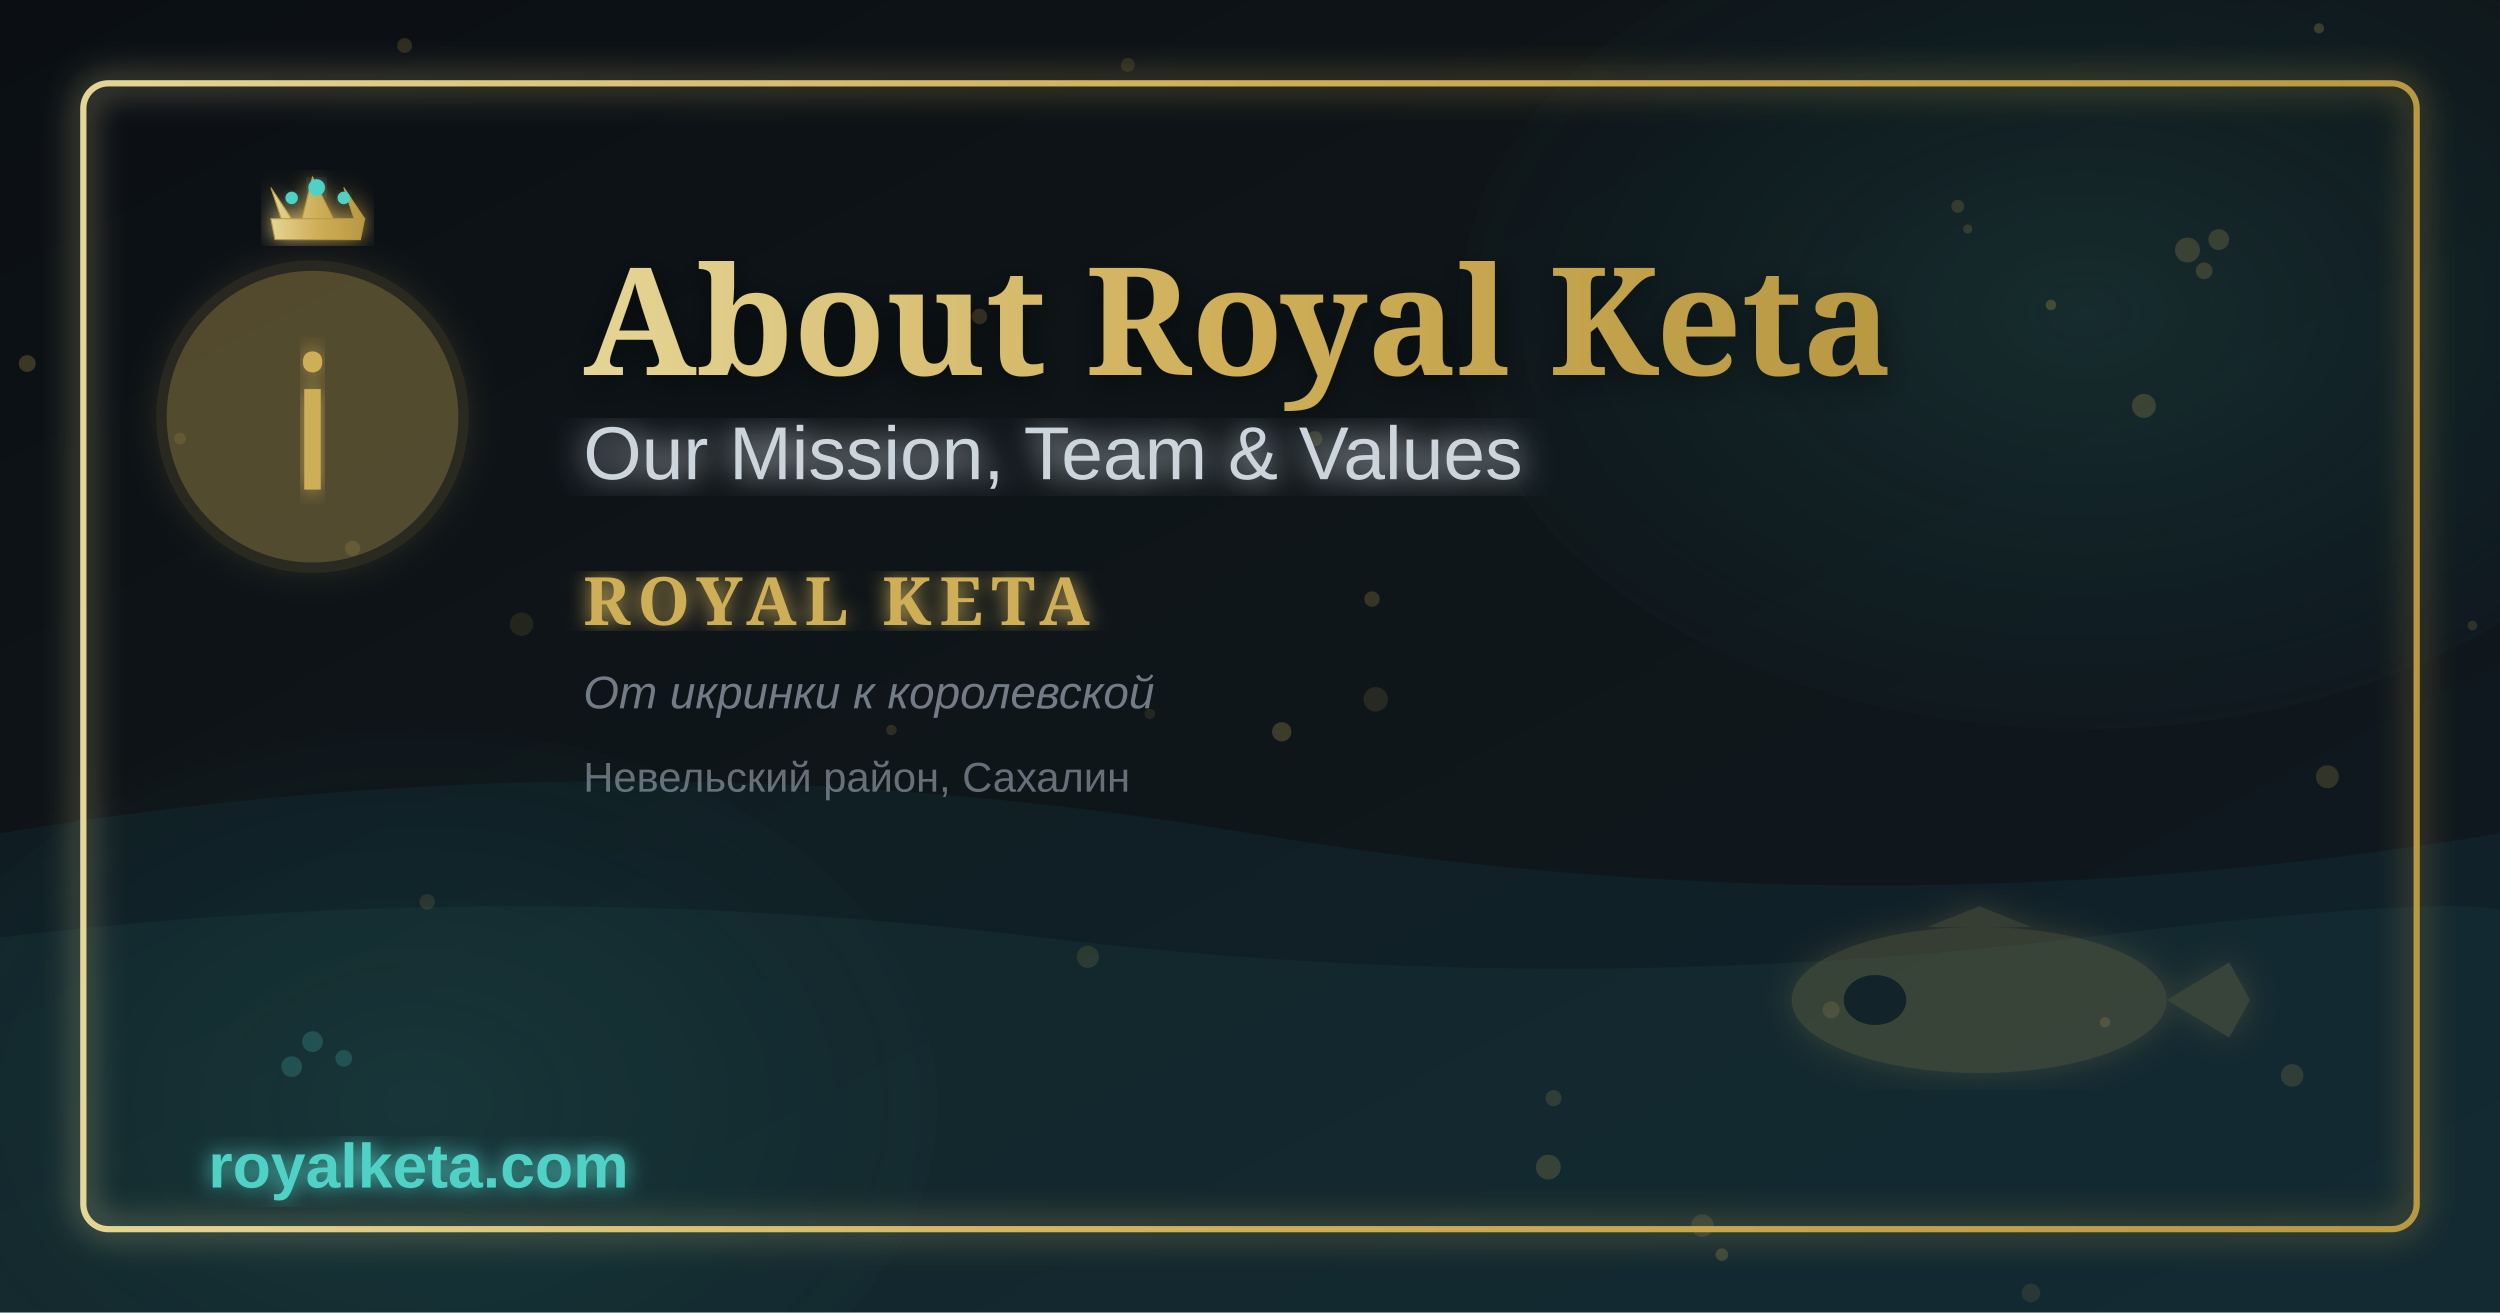
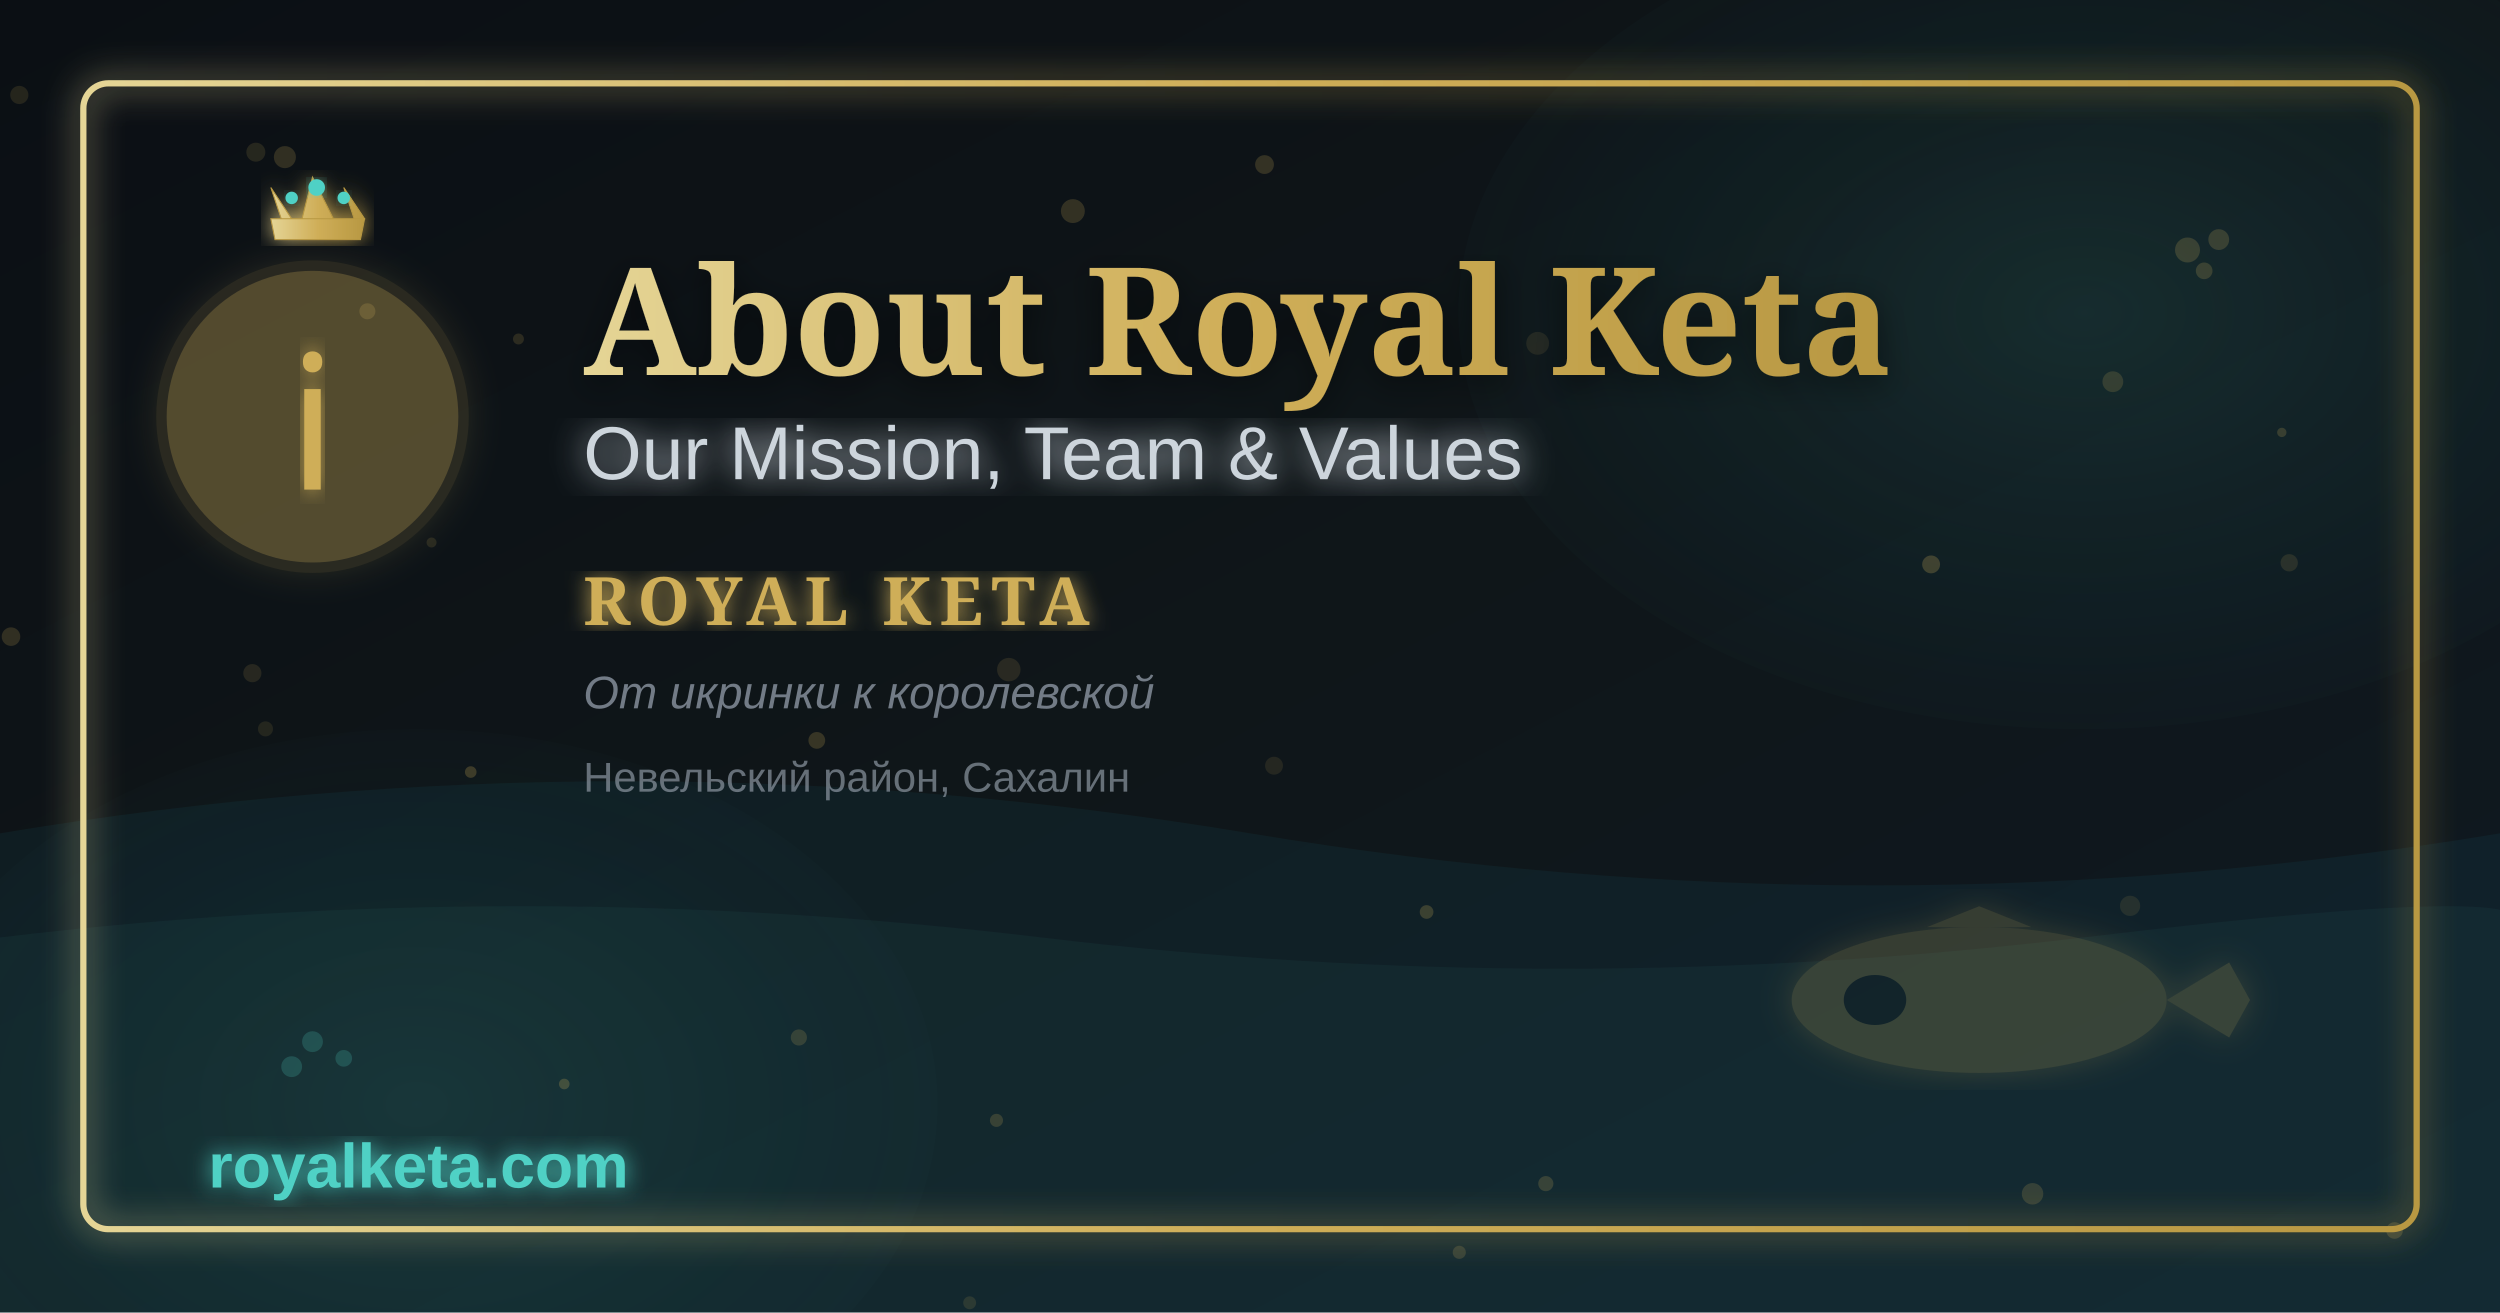
<svg xmlns="http://www.w3.org/2000/svg" width="1200" height="630">
  <defs>
    <linearGradient id="bgGradient" x1="0%" y1="0%" x2="100%" y2="100%">
      <stop offset="0%" style="stop-color:#0B0F14;stop-opacity:1" />
      <stop offset="50%" style="stop-color:#0F1619;stop-opacity:1" />
      <stop offset="100%" style="stop-color:#0F1922;stop-opacity:1" />
    </linearGradient>
    <linearGradient id="goldGradient" x1="0%" y1="0%" x2="100%" y2="0%">
      <stop offset="0%" style="stop-color:#E5D596;stop-opacity:1" />
      <stop offset="50%" style="stop-color:#CFAE58;stop-opacity:1" />
      <stop offset="100%" style="stop-color:#B89842;stop-opacity:1" />
    </linearGradient>
    <radialGradient id="oceanGradient" cx="50%" cy="50%" r="50%">
      <stop offset="0%" style="stop-color:#4FD1C5;stop-opacity:0.3" />
      <stop offset="100%" style="stop-color:#1E90A0;stop-opacity:0.05" />
    </radialGradient>
    <filter id="glow">
      <feGaussianBlur stdDeviation="5" result="coloredBlur" />
      <feMerge>
        <feMergeNode in="coloredBlur" />
        <feMergeNode in="SourceGraphic" />
      </feMerge>
    </filter>
    <filter id="softGlow">
      <feGaussianBlur stdDeviation="8" result="coloredBlur" />
      <feMerge>
        <feMergeNode in="coloredBlur" />
        <feMergeNode in="SourceGraphic" />
      </feMerge>
    </filter>
    <filter id="shadow">
      <feDropShadow dx="0" dy="4" stdDeviation="8" flood-color="#000000" flood-opacity="0.5" />
    </filter>
  </defs>
  <rect width="1200" height="630" fill="url(#bgGradient)" />
  <ellipse cx="1000" cy="150" rx="300" ry="200" fill="url(#oceanGradient)" opacity="0.4" />
  <ellipse cx="200" cy="530" rx="250" ry="180" fill="url(#oceanGradient)" opacity="0.3" />
  <path d="M 0 400 Q 300 350 600 400 T 1200 400 L 1200 630 L 0 630 Z" fill="#1E90A0" opacity="0.08" />
  <path d="M 0 450 Q 250 420 500 450 T 1000 450 T 1200 450 L 1200 630 L 0 630 Z" fill="#4FD1C5" opacity="0.05" />
-   <circle cx="817.153" cy="588.293" r="5.395" fill="#CFAE58" opacity="0.15" />
-   <circle cx="13.057" cy="174.489" r="4.043" fill="#CFAE58" opacity="0.244" />
-   <circle cx="1100.246" cy="516.195" r="5.424" fill="#CFAE58" opacity="0.159" />
-   <circle cx="86.388" cy="210.515" r="2.818" fill="#CFAE58" opacity="0.148" />
-   <circle cx="1186.759" cy="300.305" r="2.311" fill="#CFAE58" opacity="0.165" />
-   <circle cx="878.936" cy="484.722" r="4.082" fill="#CFAE58" opacity="0.142" />
-   <circle cx="974.851" cy="620.622" r="4.469" fill="#CFAE58" opacity="0.116" />
-   <circle cx="660.344" cy="335.67" r="5.879" fill="#CFAE58" opacity="0.127" />
-   <circle cx="470.149" cy="151.915" r="3.715" fill="#CFAE58" opacity="0.242" />
-   <circle cx="194.237" cy="21.821" r="3.565" fill="#CFAE58" opacity="0.175" />
-   <circle cx="205.044" cy="432.898" r="3.717" fill="#CFAE58" opacity="0.129" />
-   <circle cx="939.721" cy="99.04" r="3.103" fill="#CFAE58" opacity="0.175" />
-   <circle cx="944.528" cy="109.934" r="2.196" fill="#CFAE58" opacity="0.169" />
-   <circle cx="984.448" cy="146.373" r="2.511" fill="#CFAE58" opacity="0.247" />
-   <circle cx="551.927" cy="342.694" r="2.537" fill="#CFAE58" opacity="0.112" />
-   <circle cx="1029.051" cy="194.813" r="5.768" fill="#CFAE58" opacity="0.211" />
-   <circle cx="427.881" cy="350.405" r="2.539" fill="#CFAE58" opacity="0.163" />
-   <circle cx="250.355" cy="299.624" r="5.611" fill="#CFAE58" opacity="0.12" />
-   <circle cx="743.2" cy="560.195" r="5.965" fill="#CFAE58" opacity="0.198" />
-   <circle cx="615.231" cy="351.254" r="4.653" fill="#CFAE58" opacity="0.24" />
-   <circle cx="1010.373" cy="490.707" r="2.46" fill="#CFAE58" opacity="0.17" />
-   <circle cx="1117.14" cy="372.835" r="5.518" fill="#CFAE58" opacity="0.187" />
-   <circle cx="1113.126" cy="13.597" r="2.442" fill="#CFAE58" opacity="0.227" />
-   <circle cx="169.217" cy="263.215" r="3.656" fill="#CFAE58" opacity="0.16" />
-   <circle cx="631.083" cy="210.567" r="3.636" fill="#CFAE58" opacity="0.166" />
-   <circle cx="522.169" cy="459.279" r="5.326" fill="#CFAE58" opacity="0.137" />
-   <circle cx="826.511" cy="602.228" r="3.027" fill="#CFAE58" opacity="0.218" />
-   <circle cx="745.709" cy="527.128" r="3.88" fill="#CFAE58" opacity="0.163" />
-   <circle cx="541.34" cy="31.161" r="3.331" fill="#CFAE58" opacity="0.14" />
-   <circle cx="658.564" cy="287.565" r="3.723" fill="#CFAE58" opacity="0.207" />
+   <circle cx="514.976" cy="101.321" r="5.738" fill="#CFAE58" opacity="0.196" />
+   <circle cx="741.993" cy="568.144" r="3.636" fill="#CFAE58" opacity="0.197" />
+   <circle cx="270.839" cy="520.318" r="2.549" fill="#CFAE58" opacity="0.243" />
+   <circle cx="1022.437" cy="434.811" r="4.858" fill="#CFAE58" opacity="0.116" />
+   <circle cx="1095.265" cy="207.561" r="2.23" fill="#CFAE58" opacity="0.204" />
+   <circle cx="465.433" cy="625.337" r="3.103" fill="#CFAE58" opacity="0.131" />
+   <circle cx="136.75" cy="75.418" r="5.297" fill="#CFAE58" opacity="0.19" />
+   <circle cx="926.931" cy="270.914" r="4.288" fill="#CFAE58" opacity="0.249" />
+   <circle cx="122.803" cy="73.048" r="4.558" fill="#CFAE58" opacity="0.139" />
+   <circle cx="176.344" cy="149.427" r="3.841" fill="#CFAE58" opacity="0.207" />
+   <circle cx="9.268" cy="45.583" r="4.371" fill="#CFAE58" opacity="0.129" />
+   <circle cx="700.456" cy="601.119" r="3.156" fill="#CFAE58" opacity="0.177" />
+   <circle cx="392.068" cy="355.387" r="4.026" fill="#CFAE58" opacity="0.208" />
+   <circle cx="611.53" cy="367.533" r="4.297" fill="#CFAE58" opacity="0.116" />
+   <circle cx="207.141" cy="260.395" r="2.391" fill="#CFAE58" opacity="0.143" />
+   <circle cx="738.08" cy="164.798" r="5.483" fill="#CFAE58" opacity="0.113" />
+   <circle cx="1014.167" cy="183.222" r="4.998" fill="#CFAE58" opacity="0.174" />
+   <circle cx="383.457" cy="497.99" r="3.873" fill="#CFAE58" opacity="0.185" />
+   <circle cx="1149.379" cy="590.636" r="3.981" fill="#CFAE58" opacity="0.204" />
+   <circle cx="478.307" cy="537.777" r="3.142" fill="#CFAE58" opacity="0.196" />
+   <circle cx="975.626" cy="573.019" r="5.151" fill="#CFAE58" opacity="0.185" />
+   <circle cx="5.281" cy="305.587" r="4.458" fill="#CFAE58" opacity="0.186" />
+   <circle cx="127.435" cy="349.862" r="3.613" fill="#CFAE58" opacity="0.117" />
+   <circle cx="225.951" cy="370.584" r="2.782" fill="#CFAE58" opacity="0.243" />
+   <circle cx="484.224" cy="321.419" r="5.637" fill="#CFAE58" opacity="0.133" />
+   <circle cx="248.857" cy="162.713" r="2.624" fill="#CFAE58" opacity="0.161" />
+   <circle cx="1098.824" cy="270.139" r="4.159" fill="#CFAE58" opacity="0.135" />
+   <circle cx="684.759" cy="437.755" r="3.285" fill="#CFAE58" opacity="0.227" />
+   <circle cx="121.133" cy="323.118" r="4.361" fill="#CFAE58" opacity="0.134" />
+   <circle cx="606.971" cy="78.988" r="4.516" fill="#CFAE58" opacity="0.2" />
  <rect x="40" y="40" width="1120" height="550" fill="none" stroke="url(#goldGradient)" stroke-width="3" rx="12" filter="url(#softGlow)" />
  <circle cx="150" cy="200" r="75" fill="#CFAE58" opacity="0.15" filter="url(#softGlow)" />
  <circle cx="150" cy="200" r="70" fill="#CFAE58" opacity="0.25" />
  <text x="150" y="235" font-size="90" text-anchor="middle" fill="#CFAE58" filter="url(#glow)">ℹ️</text>
  <g transform="translate(100, 70)">
    <path d="M 30 20 L 40 35 L 35 35 Z M 50 15 L 60 35 L 45 35 Z M 65 20 L 75 35 L 70 35 Z M 30 35 L 75 35 L 73 45 L 32 45 Z" fill="url(#goldGradient)" filter="url(#glow)" stroke="#B89842" stroke-width="0.5" />
    <circle cx="40" cy="25" r="3" fill="#4FD1C5" filter="url(#glow)" />
    <circle cx="52" cy="20" r="4" fill="#4FD1C5" filter="url(#glow)" />
    <circle cx="65" cy="25" r="3" fill="#4FD1C5" filter="url(#glow)" />
  </g>
  <text x="280" y="180" font-family="Georgia, serif" font-size="72" font-weight="bold" fill="url(#goldGradient)" filter="url(#shadow)">About Royal Keta</text>
  <text x="280" y="230" font-family="Arial, sans-serif" font-size="36" fill="#D6DEE6" opacity="0.95" filter="url(#softGlow)">Our Mission, Team &amp; Values</text>
  <text x="280" y="300" font-family="Georgia, serif" font-size="32" font-weight="bold" fill="#CFAE58" letter-spacing="4" filter="url(#glow)">ROYAL KETA</text>
  <text x="280" y="340" font-family="Arial, sans-serif" font-size="22" font-style="italic" fill="#8B95A1" opacity="0.8">От икринки к королевской</text>
  <text x="280" y="380" font-family="Arial, sans-serif" font-size="20" fill="#8B95A1" opacity="0.7">Невельский район, Сахалин</text>
  <text x="100" y="570" font-family="Arial, sans-serif" font-size="30" font-weight="bold" fill="#4FD1C5" filter="url(#glow)">royalketa.com</text>
  <g transform="translate(950, 480)" opacity="0.2" filter="url(#softGlow)">
    <ellipse cx="0" cy="0" rx="90" ry="35" fill="#CFAE58" />
    <path d="M 90 0 L 120 -18 L 130 0 L 120 18 Z" fill="#CFAE58" />
    <path d="M -25 -35 L 0 -45 L 25 -35 Z" fill="#CFAE58" />
    <ellipse cx="-50" cy="0" rx="15" ry="12" fill="#0B0F14" />
  </g>
  <g opacity="0.2">
    <circle cx="1050" cy="120" r="6" fill="#CFAE58" />
    <circle cx="1065" cy="115" r="5" fill="#CFAE58" />
    <circle cx="1058" cy="130" r="4" fill="#CFAE58" />
    <circle cx="150" cy="500" r="5" fill="#4FD1C5" />
    <circle cx="165" cy="508" r="4" fill="#4FD1C5" />
    <circle cx="140" cy="512" r="5" fill="#4FD1C5" />
  </g>
</svg>
